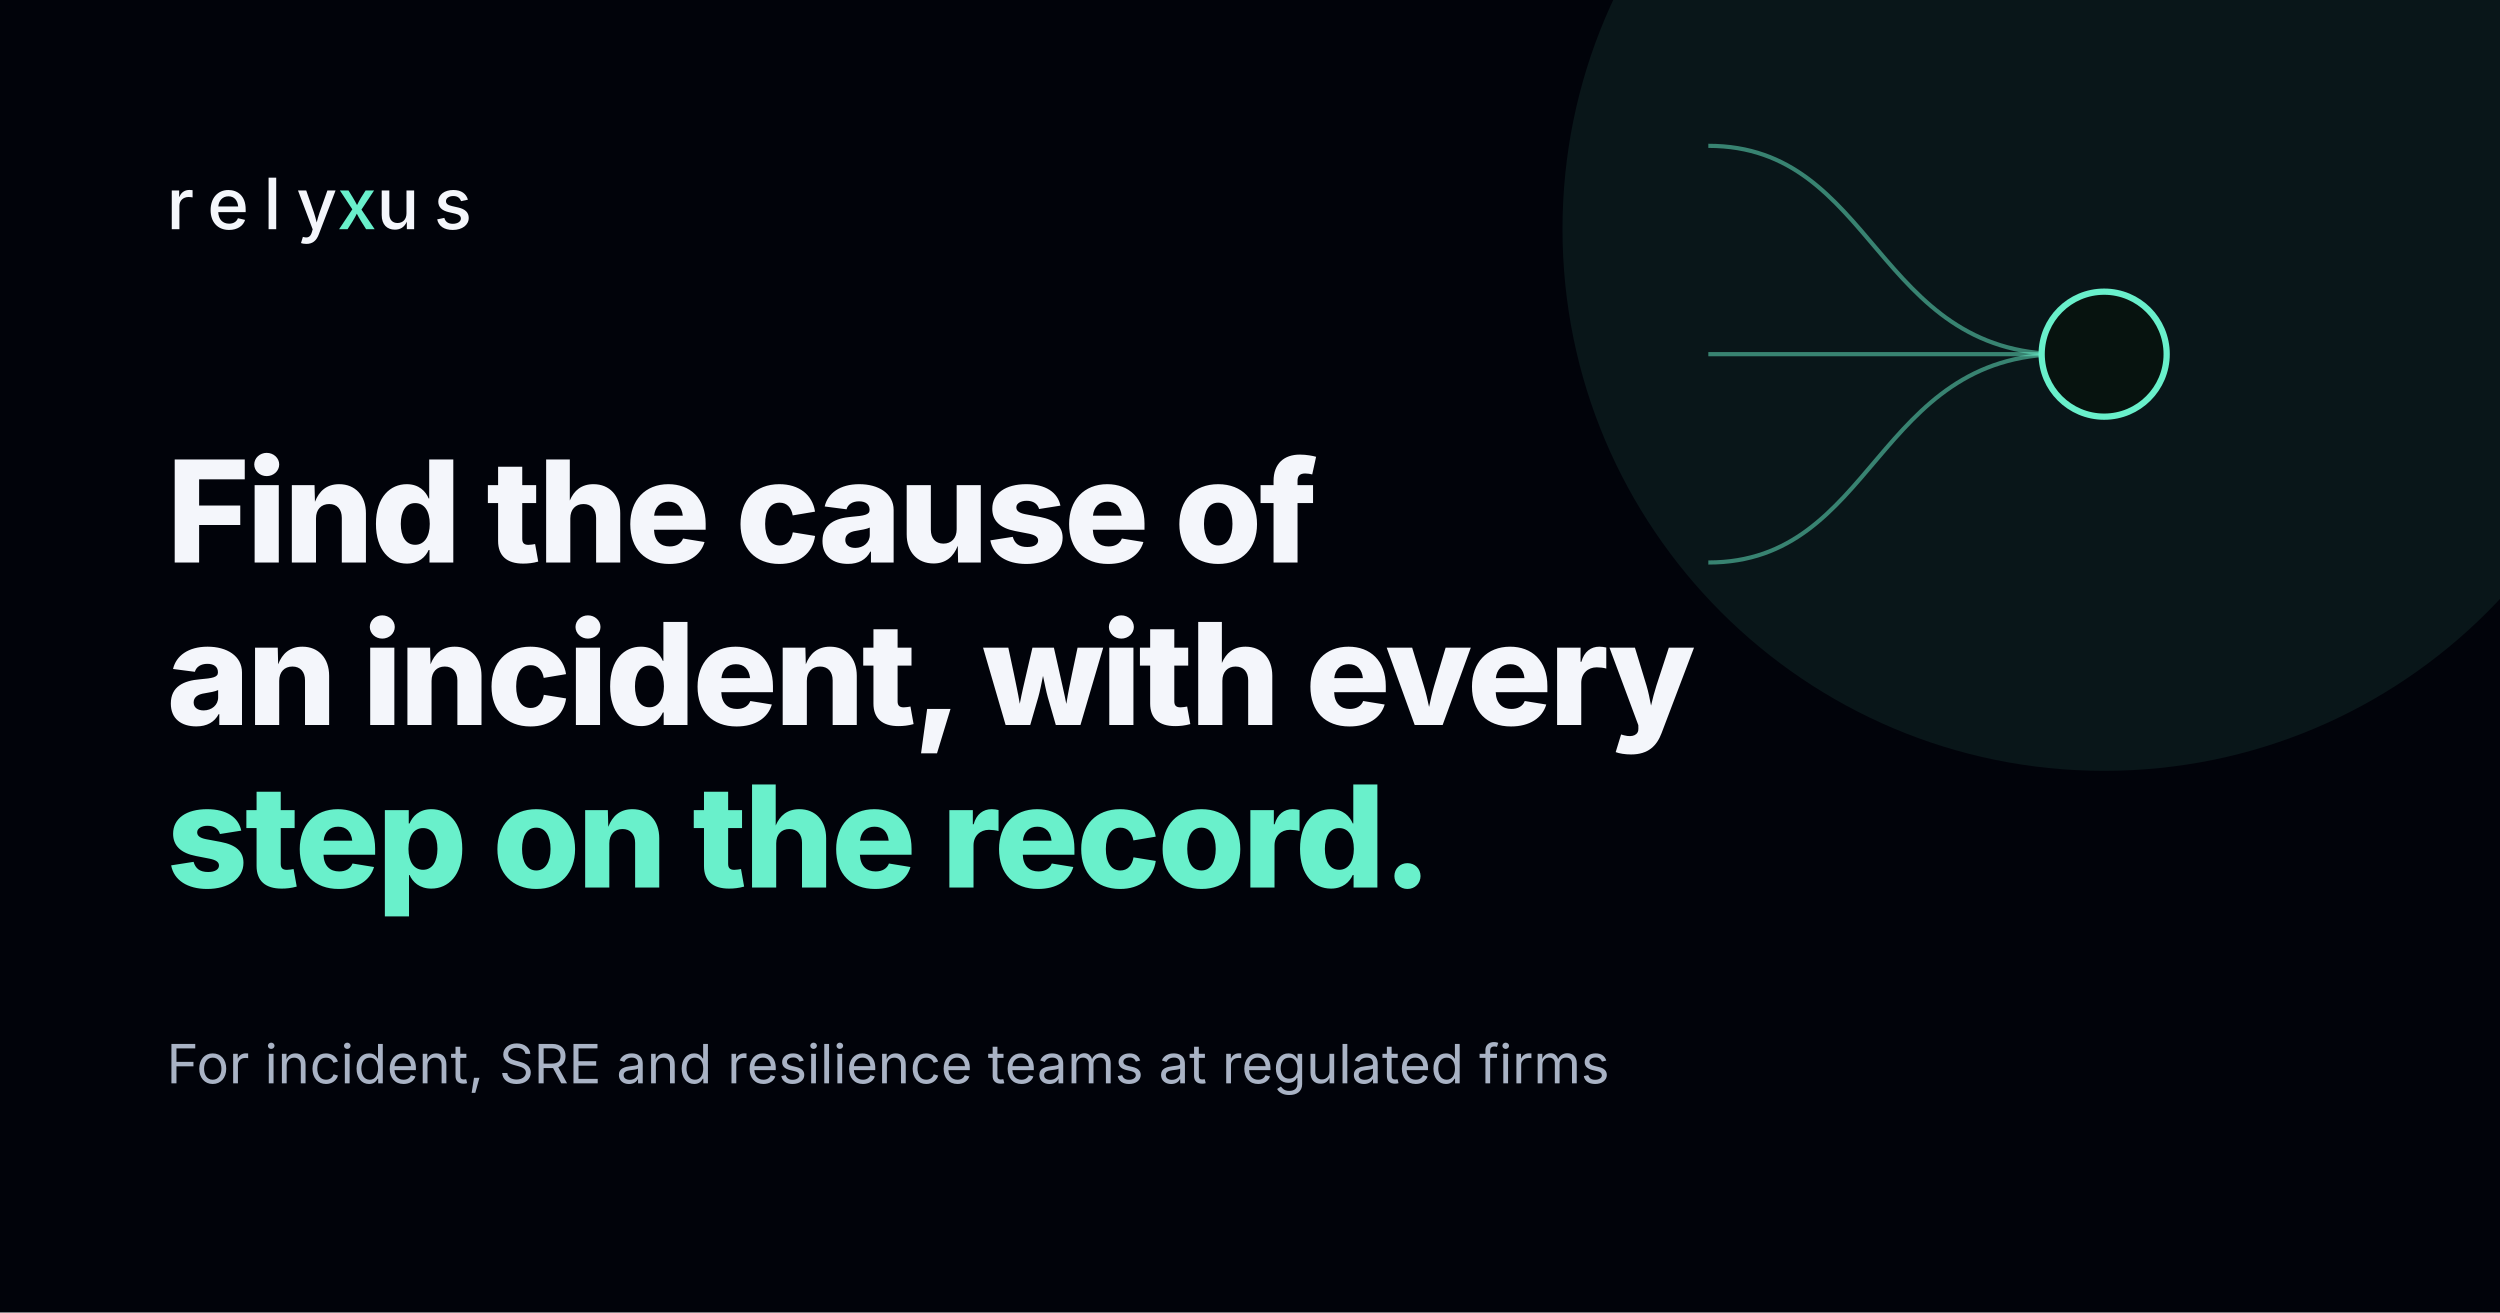
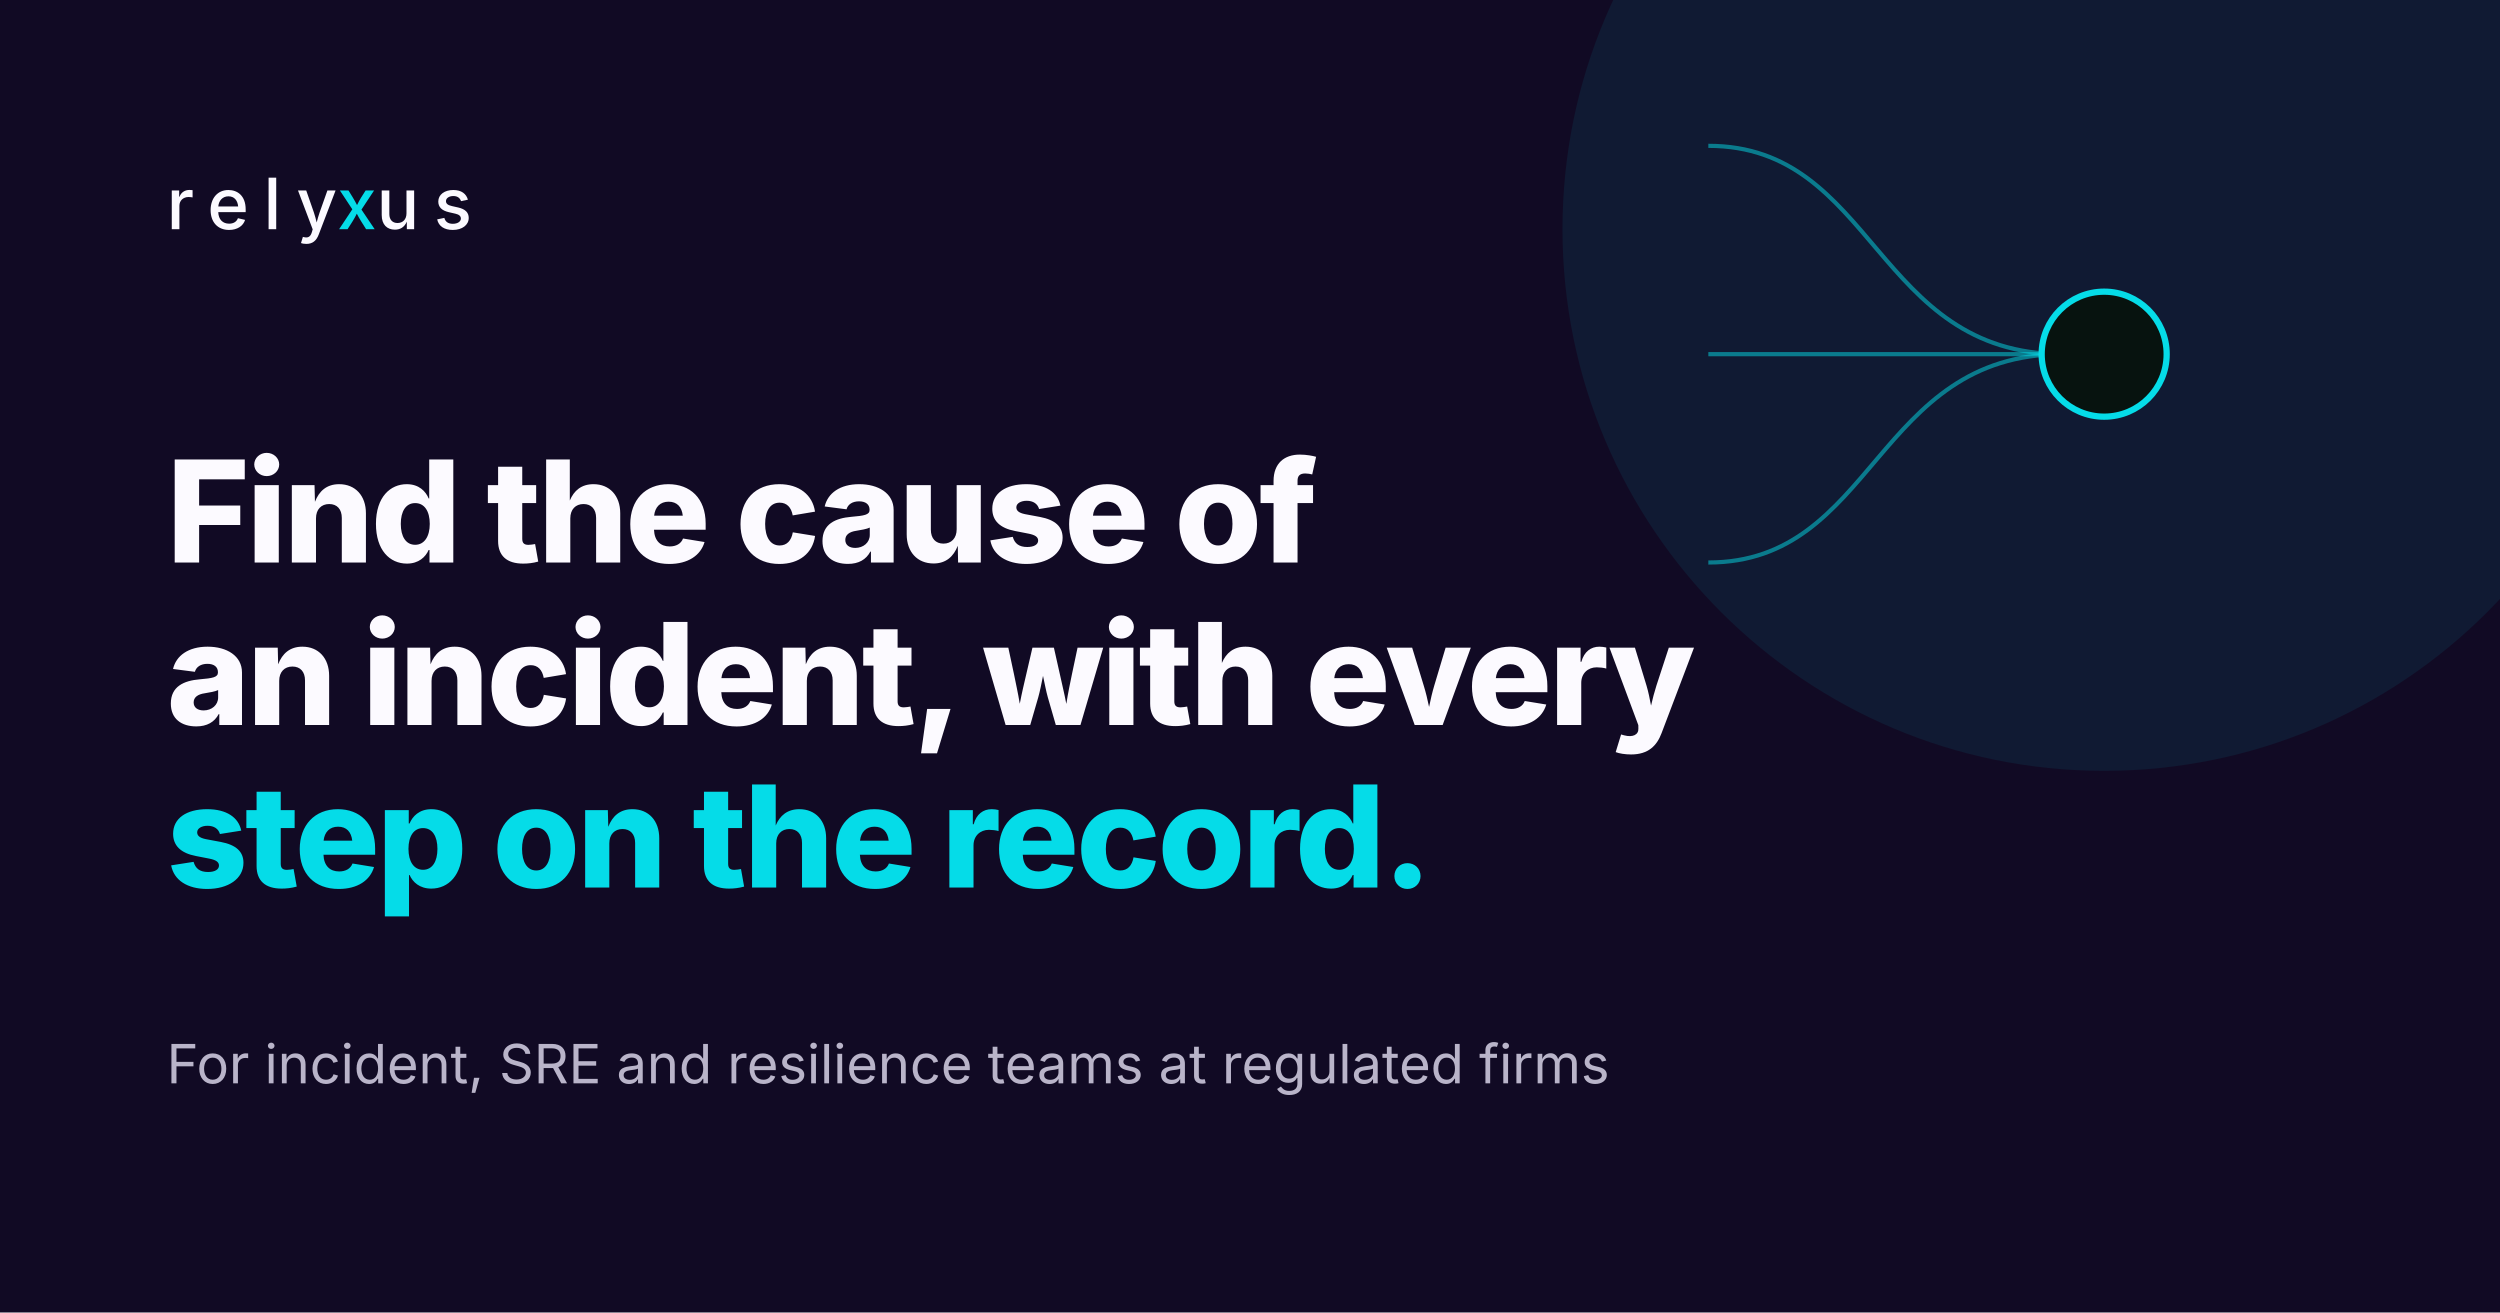
<svg xmlns="http://www.w3.org/2000/svg" width="1200" height="630" viewBox="0 0 1200 630" role="img" aria-label="Relyxus: find the cause of an incident, with every step on the record">
-   <rect width="1200" height="630" fill="#01030a" />
-   <circle cx="1010" cy="110" r="260" fill="#69f0cb" fill-opacity="0.08" />
-   <g fill="none" stroke="#69f0cb" stroke-opacity="0.5" stroke-width="2">
+   <rect width="1200" height="630" fill="#110A24" />
+   <circle cx="1010" cy="110" r="260" fill="#05DCE8" fill-opacity="0.08" />
+   <g fill="none" stroke="#05DCE8" stroke-opacity="0.5" stroke-width="2">
    <path d="M820 70 C900 70 900 170 990 170" />
    <path d="M820 170 C900 170 900 170 990 170" />
    <path d="M820 270 C900 270 900 170 990 170" />
  </g>
-   <g fill="#f4f6fb" font-family="Inter, Arial, sans-serif">
-     <text x="80" y="110" font-size="34" font-weight="500" letter-spacing="7">rely<tspan fill="#69f0cb">x</tspan>us</text>
+   <g fill="#FCFAFF" font-family="Inter, Arial, sans-serif">
+     <text x="80" y="110" font-size="34" font-weight="500" letter-spacing="7">rely<tspan fill="#05DCE8">x</tspan>us</text>
    <text x="80" y="270" font-size="68" font-weight="800" letter-spacing="-1.4">Find the cause of</text>
    <text x="80" y="348" font-size="68" font-weight="800" letter-spacing="-1.4">an incident, with every</text>
-     <text x="80" y="426" font-size="68" font-weight="800" letter-spacing="-1.4" fill="#69f0cb">step on the record.</text>
-     <text x="80" y="520" font-size="26" fill="#a9b3c5">For incident, SRE and resilience teams at regulated firms</text>
+     <text x="80" y="426" font-size="68" font-weight="800" letter-spacing="-1.4" fill="#05DCE8">step on the record.</text>
+     <text x="80" y="520" font-size="26" fill="#B9B4C9">For incident, SRE and resilience teams at regulated firms</text>
  </g>
-   <circle cx="1010" cy="170" r="30" fill="#07130f" stroke="#69f0cb" stroke-width="3" />
+   <circle cx="1010" cy="170" r="30" fill="#07130f" stroke="#05DCE8" stroke-width="3" />
</svg>
